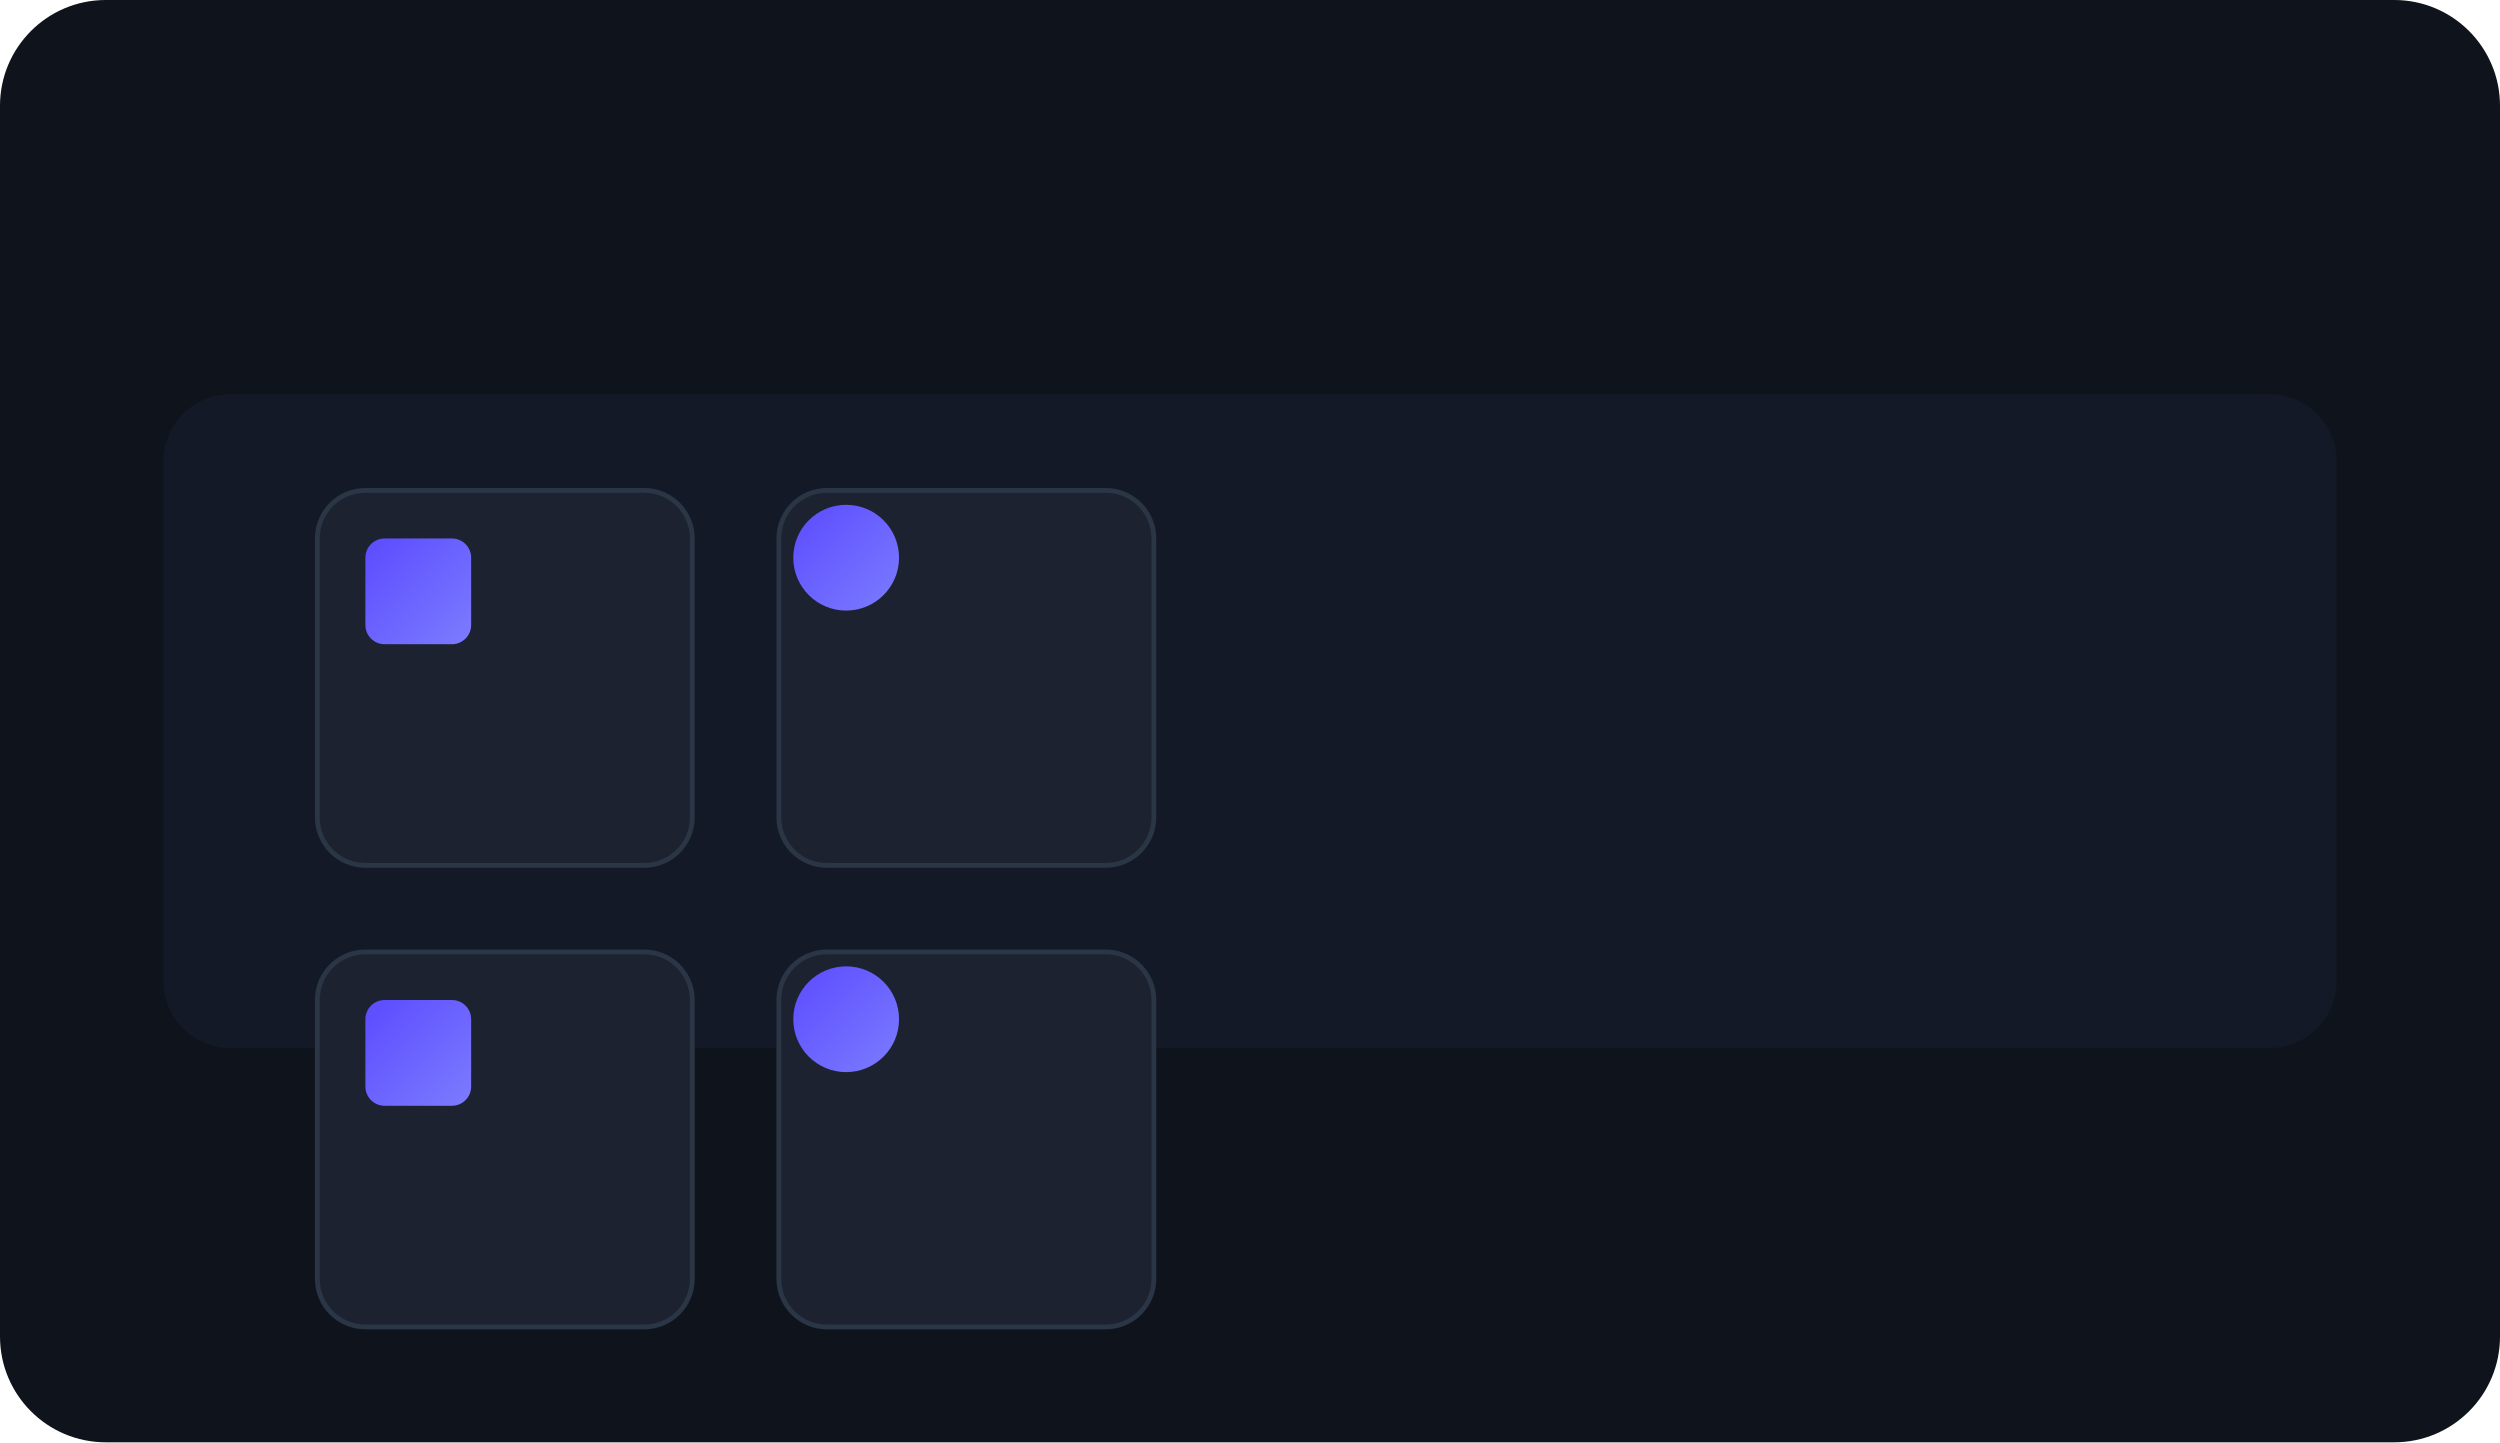
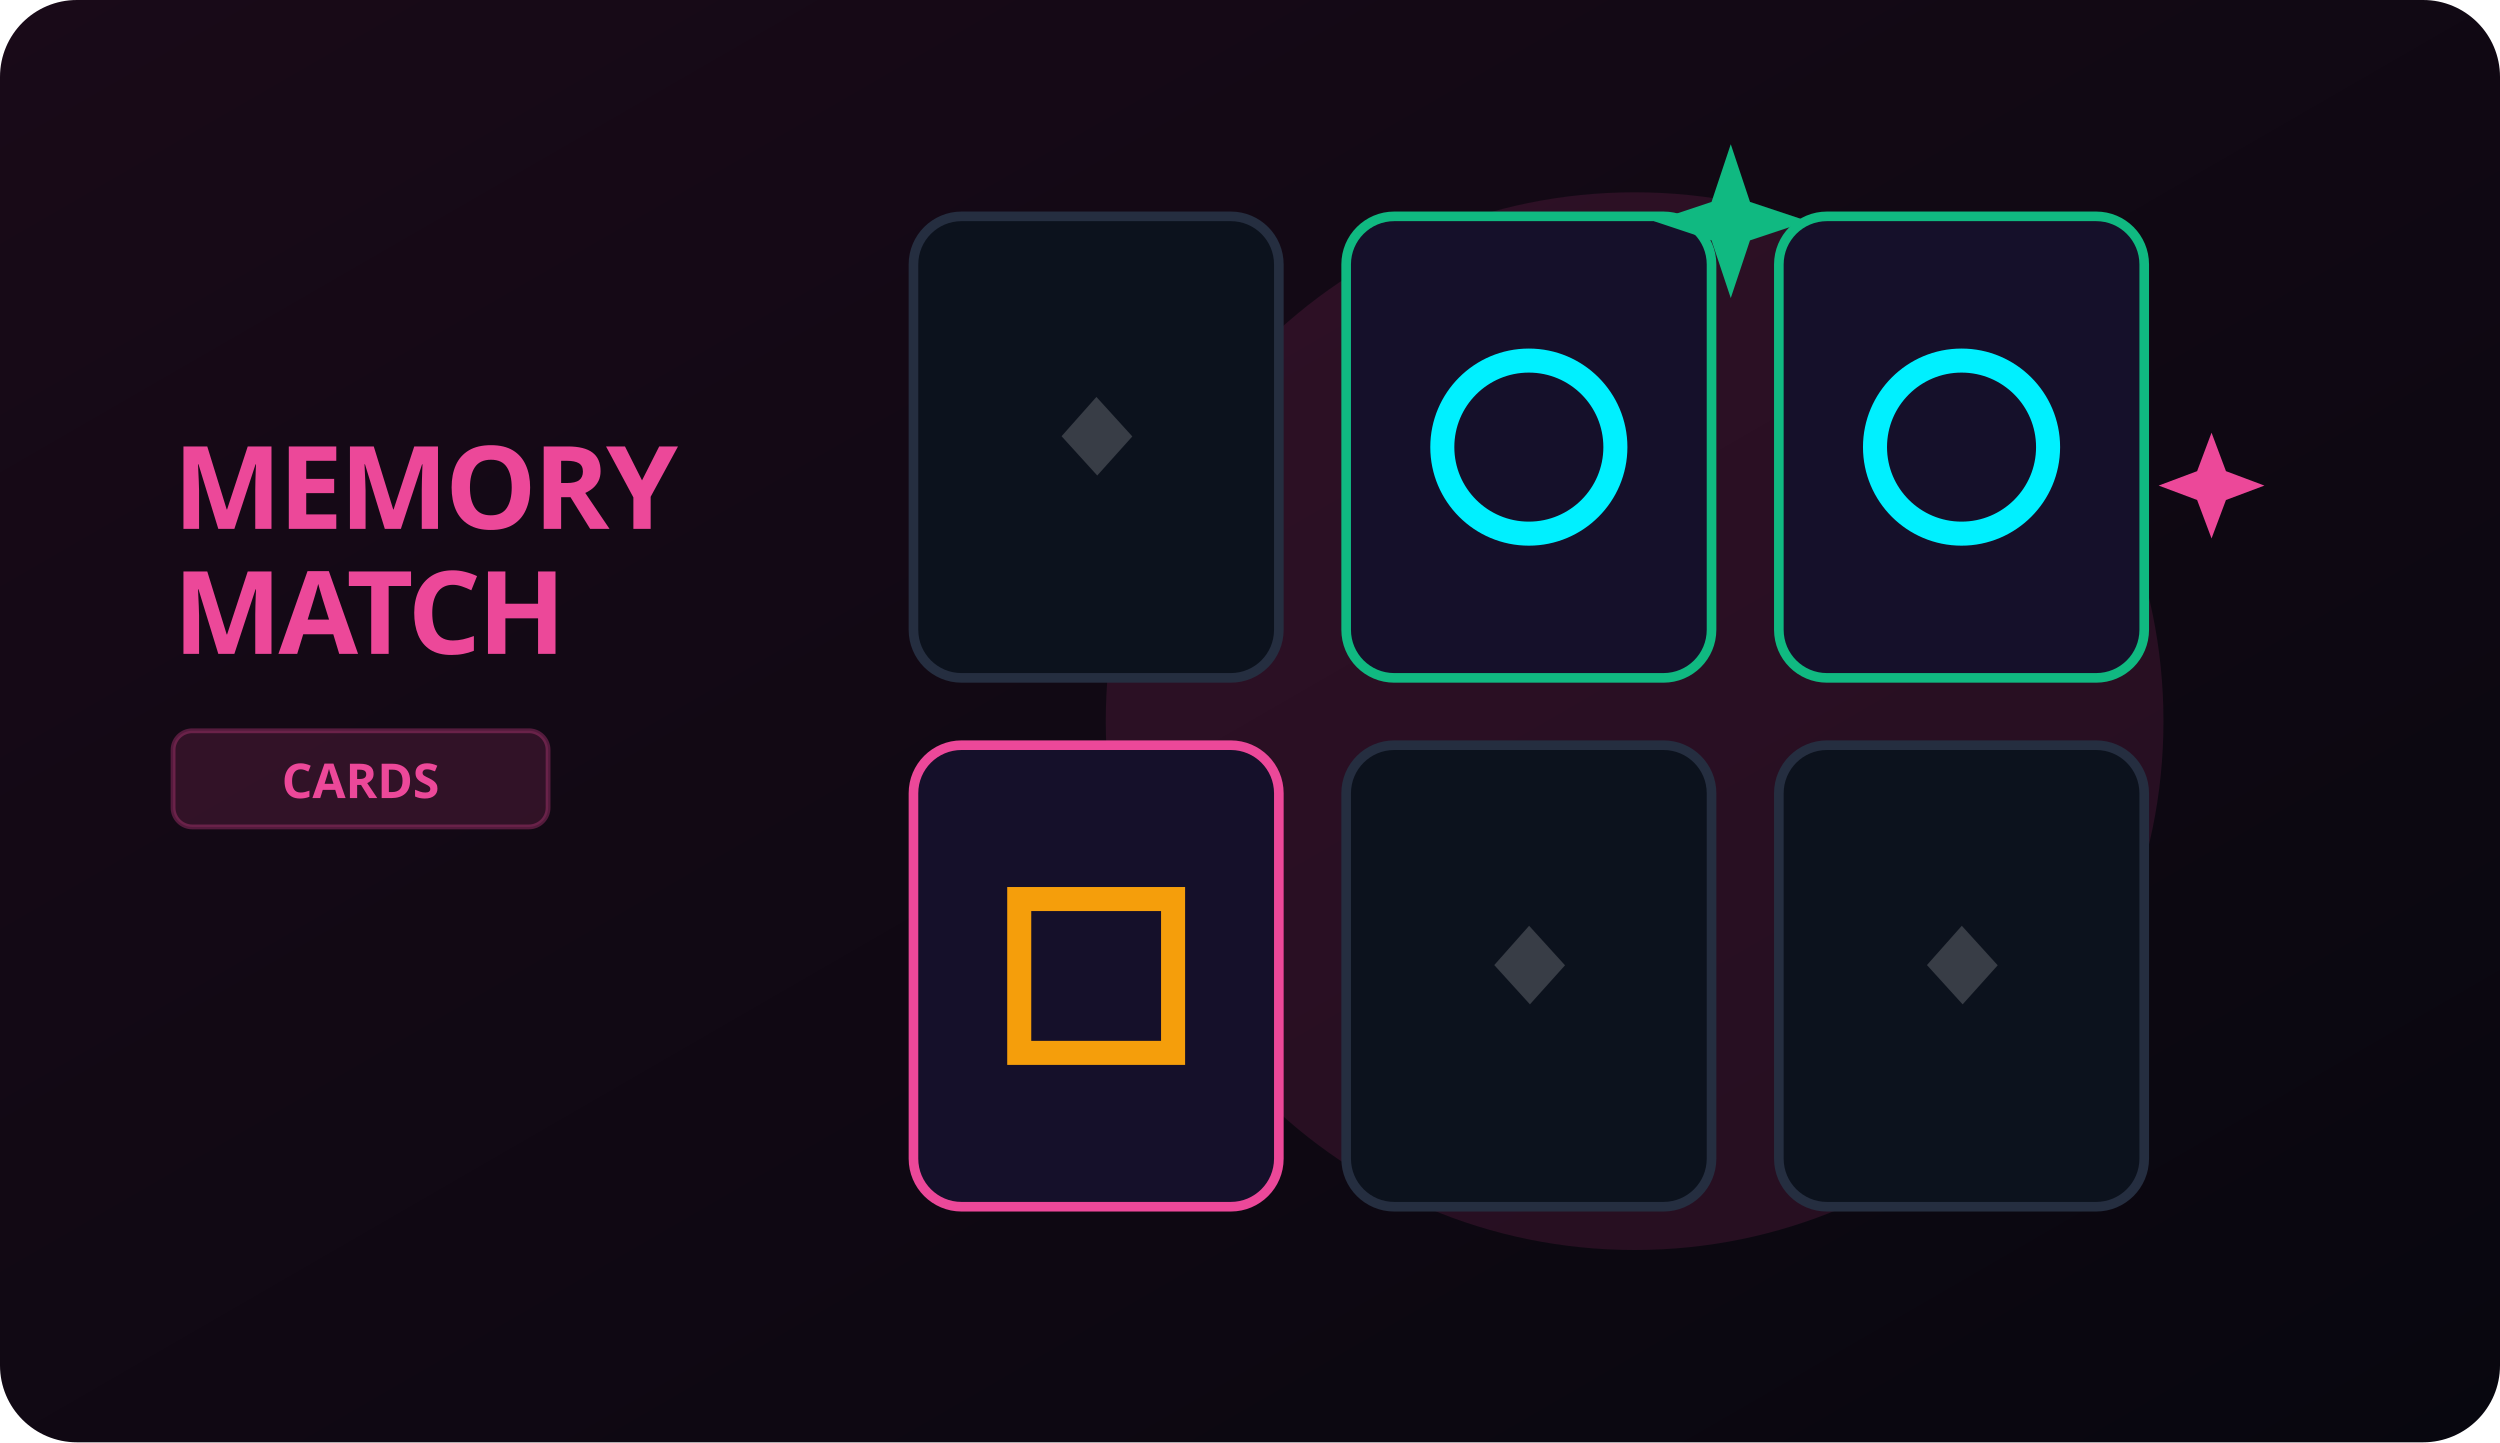
<svg xmlns="http://www.w3.org/2000/svg" viewBox="0 0 520 300" role="img" aria-label="Memory Match thumbnail">
  <defs>
-     <linearGradient id="mmGrad" x1="0" y1="0" x2="1" y2="1">
-       <stop offset="0%" stop-color="#5b4bff" />
-       <stop offset="100%" stop-color="#7c7cff" />
+     <linearGradient id="mmBg" x1="0" y1="0" x2="1" y2="1">
+       <stop offset="0%" stop-color="#190a18" />
+       <stop offset="100%" stop-color="#08070f" />
    </linearGradient>
  </defs>
-   <rect width="520" height="300" rx="22" fill="#0f141c" />
-   <rect x="34" y="82" width="452" height="136" rx="14" fill="#131926" />
-   <g transform="translate(66, 102)">
-     <rect width="78" height="78" rx="10" fill="#1c2230" stroke="#2a3545" />
-     <rect x="10" y="10" width="22" height="22" rx="4" fill="url(#mmGrad)" />
-     <rect width="78" height="78" rx="10" fill="#1c2230" stroke="#2a3545" transform="translate(96, 0)" />
-     <circle cx="14" cy="14" r="11" fill="url(#mmGrad)" transform="translate(96, 0)" />
-     <rect width="78" height="78" rx="10" fill="#1c2230" stroke="#2a3545" transform="translate(0, 96)" />
-     <rect x="10" y="10" width="22" height="22" rx="4" fill="url(#mmGrad)" transform="translate(0, 96)" />
-     <rect width="78" height="78" rx="10" fill="#1c2230" stroke="#2a3545" transform="translate(96, 96)" />
-     <circle cx="14" cy="14" r="11" fill="url(#mmGrad)" transform="translate(96, 96)" />
+   <rect width="520" height="300" rx="16" fill="url(#mmBg)" />
+   <circle cx="340" cy="150" r="110" fill="#ec4899" opacity="0.12" />
+   <g transform="translate(190, 45)">
+     <rect x="0" y="0" width="76" height="96" rx="10" fill="#0c121d" stroke="#252e40" stroke-width="2" />
+     <text x="38" y="55" fill="rgba(255,255,255,0.18)" font-size="28" text-anchor="middle">◆</text>
+     <rect x="90" y="0" width="76" height="96" rx="10" fill="#15102a" stroke="#10b981" stroke-width="2" />
+     <circle cx="128" cy="48" r="18" fill="none" stroke="#00f0ff" stroke-width="5" />
+     <rect x="180" y="0" width="76" height="96" rx="10" fill="#15102a" stroke="#10b981" stroke-width="2" />
+     <circle cx="218" cy="48" r="18" fill="none" stroke="#00f0ff" stroke-width="5" />
+     <rect x="0" y="110" width="76" height="96" rx="10" fill="#15102a" stroke="#ec4899" stroke-width="2" />
+     <rect x="22" y="142" width="32" height="32" fill="none" stroke="#f59e0b" stroke-width="5" />
+     <rect x="90" y="110" width="76" height="96" rx="10" fill="#0c121d" stroke="#252e40" stroke-width="2" />
+     <text x="128" y="165" fill="rgba(255,255,255,0.18)" font-size="28" text-anchor="middle">◆</text>
+     <rect x="180" y="110" width="76" height="96" rx="10" fill="#0c121d" stroke="#252e40" stroke-width="2" />
+     <text x="218" y="165" fill="rgba(255,255,255,0.18)" font-size="28" text-anchor="middle">◆</text>
+   </g>
+   <polygon points="360,30 364,42 376,46 364,50 360,62 356,50 344,46 356,42" fill="#10b981" />
+   <polygon points="460,90 463,98 471,101 463,104 460,112 457,104 449,101 457,98" fill="#ec4899" />
+   <g font-family="system-ui, sans-serif" font-weight="900">
+     <text x="36" y="110" fill="#ec4899" font-size="24" letter-spacing="-0.03em">MEMORY</text>
+     <text x="36" y="136" fill="#ec4899" font-size="24" letter-spacing="-0.03em">MATCH</text>
+     <rect x="36" y="152" width="78" height="20" rx="4" fill="rgba(236,72,153,0.14)" stroke="rgba(236,72,153,0.3)" />
+     <text x="75" y="166" fill="#ec4899" font-size="10" text-anchor="middle" font-weight="800">CARDS</text>
  </g>
</svg>
